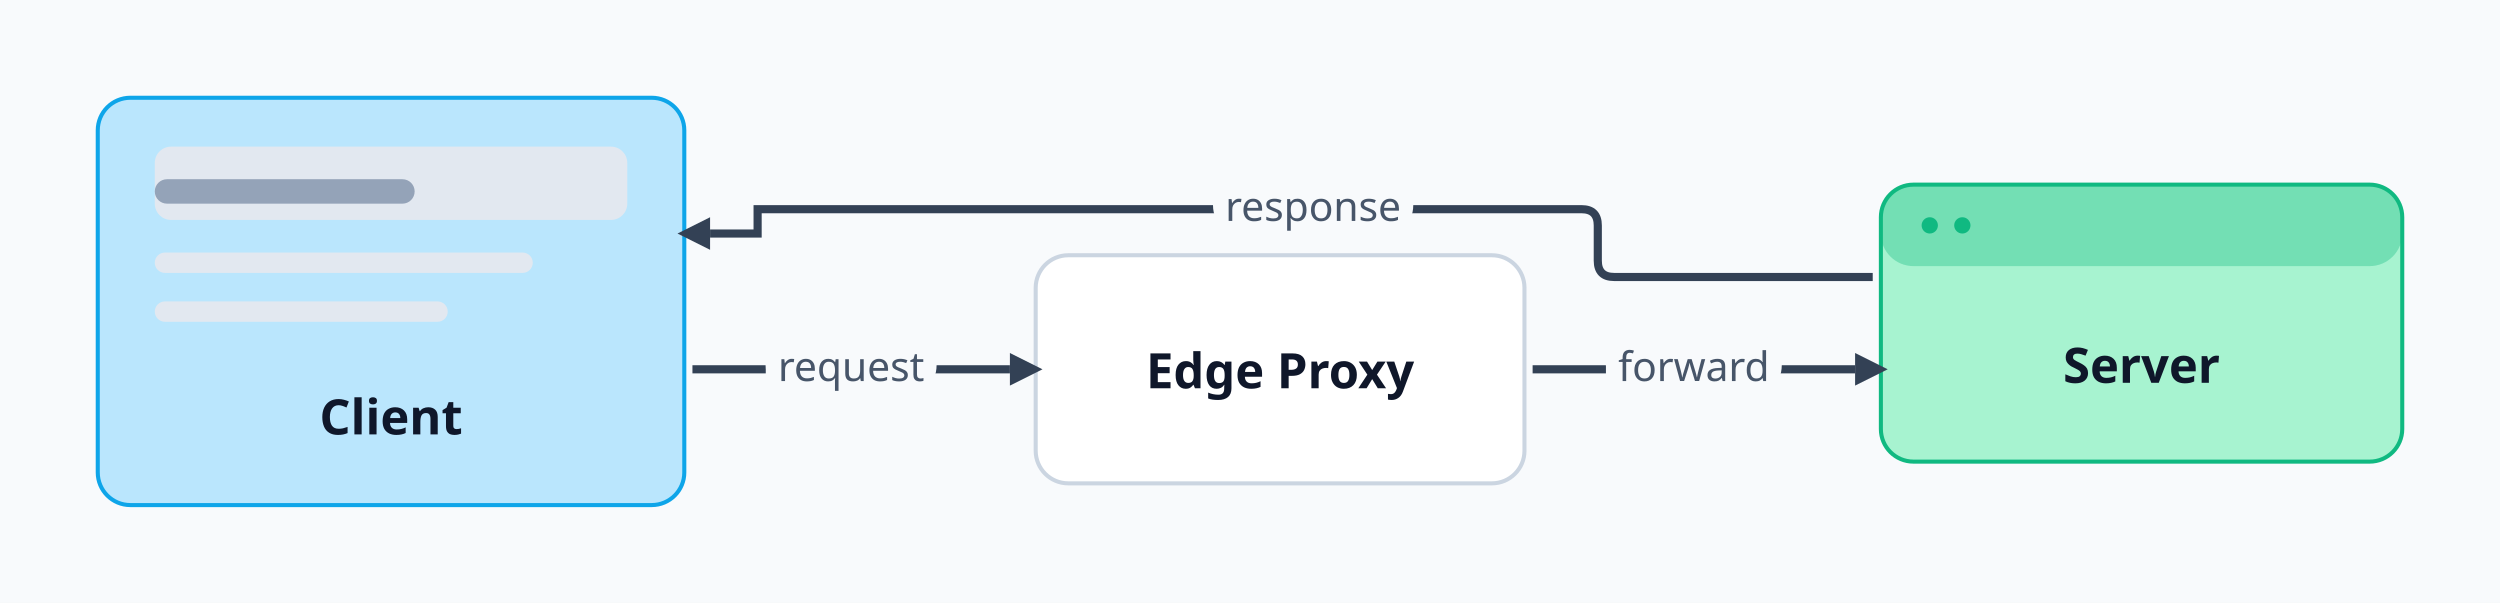
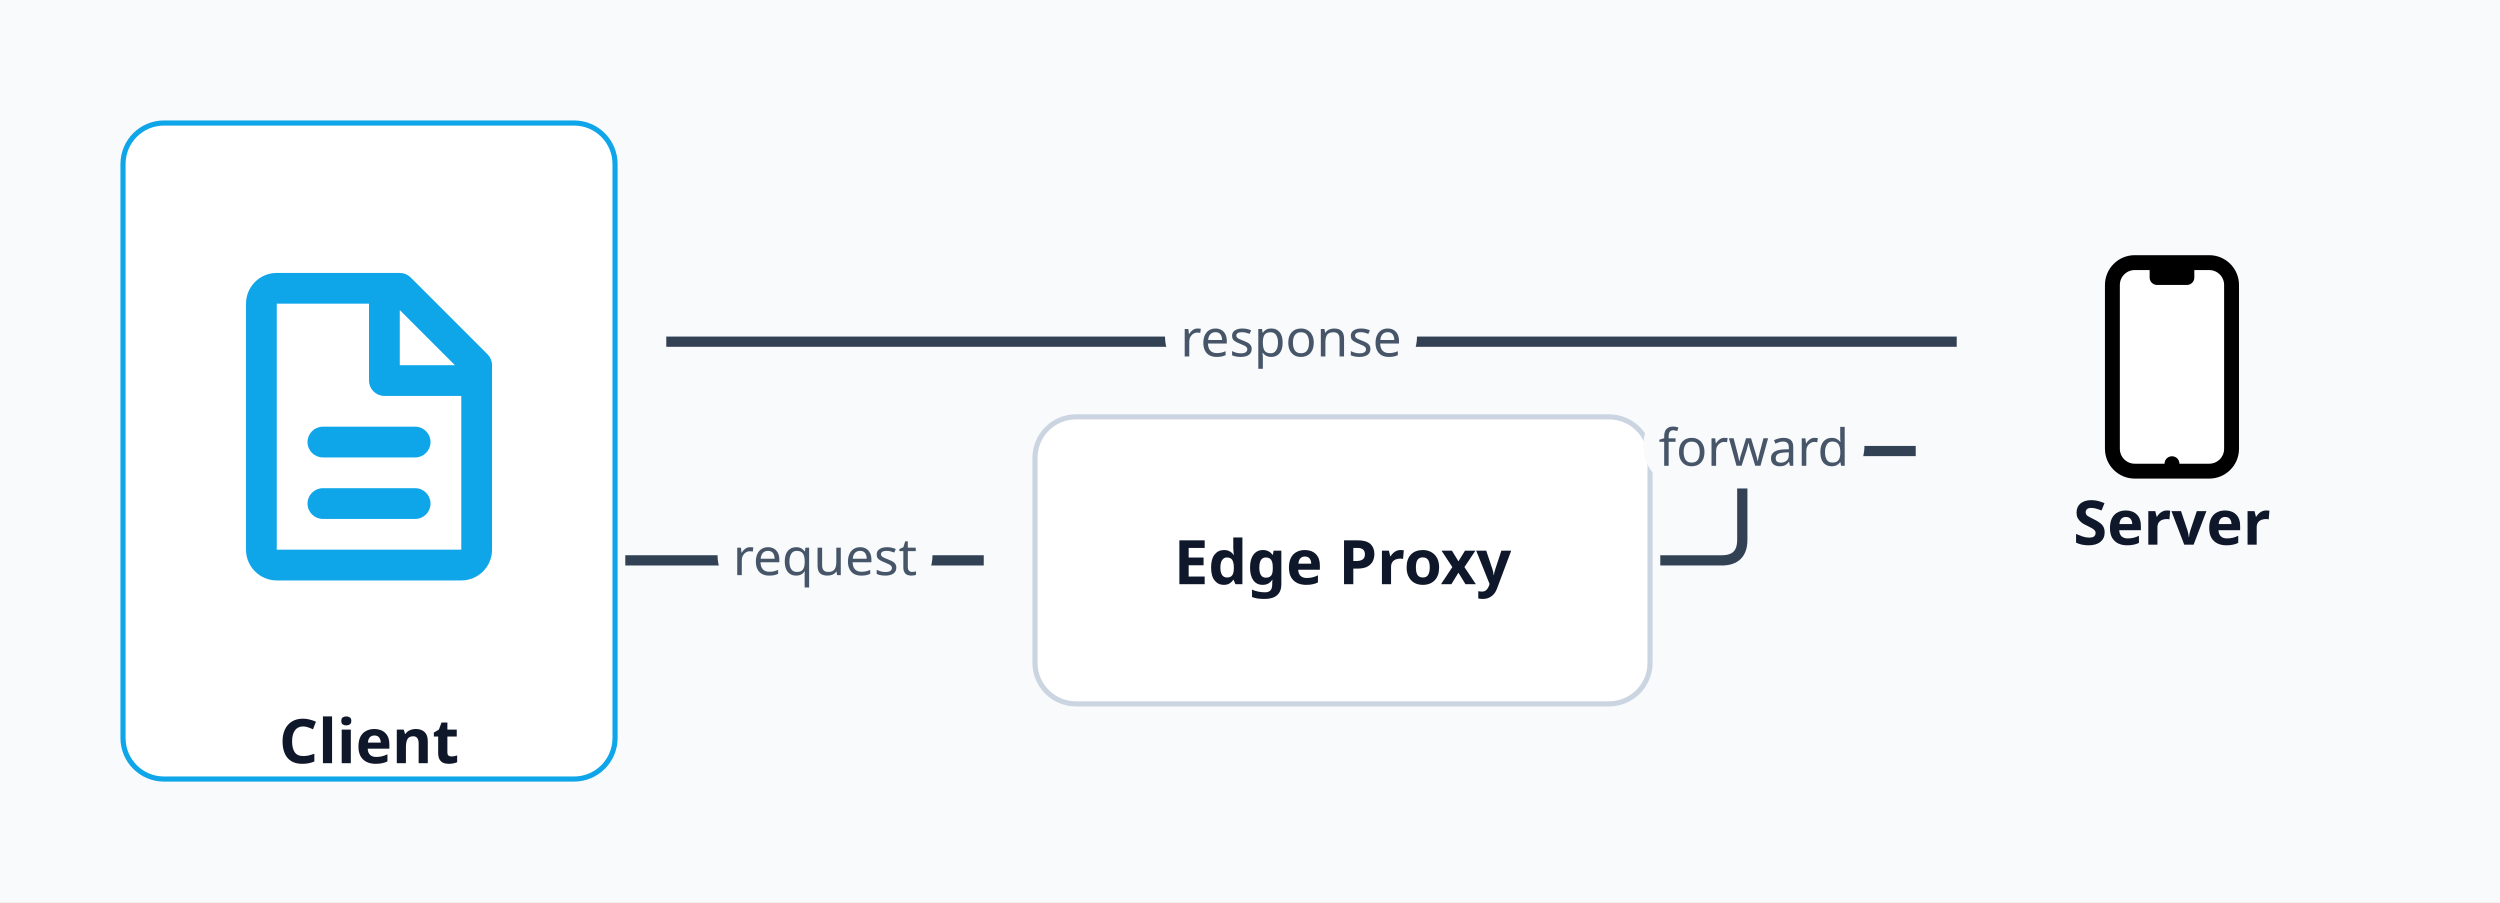
- <svg xmlns="http://www.w3.org/2000/svg" viewBox="0 0 613.77 148">
+ <svg xmlns="http://www.w3.org/2000/svg" viewBox="0 0 487.777 176">
  <defs>
    <filter id="cora-shadow-blur" x="-50%" y="-50%" width="200%" height="200%">
      <feGaussianBlur stdDeviation="0" />
    </filter>
-     <marker id="cora-marker-arrow" markerWidth="8" markerHeight="8" refX="0" refY="4" orient="auto" markerUnits="userSpaceOnUse">
+     <marker id="cora-marker-arrow" markerWidth="8" markerHeight="8" refX="8" refY="4" orient="auto-start-reverse" markerUnits="userSpaceOnUse">
      <path d="M 0 0 L 8 4 L 0 8 z" fill="#334155" />
    </marker>
-     <marker id="cora-marker-circle" markerWidth="8" markerHeight="8" refX="4" refY="4" orient="auto" markerUnits="userSpaceOnUse">
+     <marker id="cora-marker-circle" markerWidth="8" markerHeight="8" refX="4" refY="4" orient="auto-start-reverse" markerUnits="userSpaceOnUse">
      <circle cx="4" cy="4" r="2.88" fill="none" stroke="#334155" stroke-width="1.5" />
    </marker>
-     <marker id="cora-marker-filled-circle" markerWidth="8" markerHeight="8" refX="4" refY="4" orient="auto" markerUnits="userSpaceOnUse">
+     <marker id="cora-marker-filled-circle" markerWidth="8" markerHeight="8" refX="4" refY="4" orient="auto-start-reverse" markerUnits="userSpaceOnUse">
      <circle cx="4" cy="4" r="2.88" fill="#334155" />
    </marker>
+     <marker id="cora-marker-diamond" markerWidth="8" markerHeight="8" refX="4" refY="4" orient="auto-start-reverse" markerUnits="userSpaceOnUse">
+       <path d="M 4 0 L 8 4 L 4 8 L 0 4 Z" fill="none" stroke="#334155" stroke-width="1.5" />
+     </marker>
+     <marker id="cora-marker-filled-diamond" markerWidth="8" markerHeight="8" refX="4" refY="4" orient="auto-start-reverse" markerUnits="userSpaceOnUse">
+       <path d="M 4 0 L 8 4 L 4 8 L 0 4 Z" fill="#334155" />
+     </marker>
+     <marker id="cora-marker-square" markerWidth="8" markerHeight="8" refX="4" refY="4" orient="auto-start-reverse" markerUnits="userSpaceOnUse">
+       <rect x="1.12" y="1.12" width="5.76" height="5.76" fill="none" stroke="#334155" stroke-width="1.5" />
+     </marker>
+     <marker id="cora-marker-filled-square" markerWidth="8" markerHeight="8" refX="4" refY="4" orient="auto-start-reverse" markerUnits="userSpaceOnUse">
+       <rect x="1.12" y="1.12" width="5.76" height="5.76" fill="#334155" />
+     </marker>
  </defs>
-   <rect x="0" y="0" width="613.77" height="148" fill="#f8fafc" />
+   <rect x="0" y="0" width="487.777" height="176" fill="#f8fafc" />
  <g id="groups" />
  <g id="nodes">
    <g>
-       <rect x="24" y="24" width="144" height="100" rx="8" ry="8" fill="#bae6fd" stroke="#0ea5e9" stroke-width="1" />
-       <rect x="38" y="36" width="116" height="18" rx="4" fill="#e2e8f0" />
-       <rect x="38" y="44" width="63.8" height="6" rx="3" fill="#94a3b8" />
-       <rect x="38" y="62" width="92.8" height="5" rx="2.5" fill="#e2e8f0" />
-       <rect x="38" y="74" width="71.92" height="5" rx="2.5" fill="#e2e8f0" />
-       <text x="96" y="106.656" text-anchor="middle" font-family="'Noto Sans', sans-serif" font-size="12" font-weight="600" fill="#0f172a">
-         <tspan x="96" dy="0">Client</tspan>
+       <rect x="24" y="24" width="96" height="128" rx="8" ry="8" fill="#ffffff" stroke="#0ea5e9" stroke-width="1" />
+       <g transform="translate(36, 47.25) scale(3)">
+         <path d="M4 4a2 2 0 0 1 2-2h8a1 1 0 0 1 .707.293l5 5A1 1 0 0 1 20 8v12a2 2 0 0 1-2 2H6a2 2 0 0 1-2-2zm13.586 4L14 4.414V8zM12 4H6v16h12V10h-5a1 1 0 0 1-1-1zm-4 9a1 1 0 0 1 1-1h6a1 1 0 1 1 0 2H9a1 1 0 0 1-1-1m0 4a1 1 0 0 1 1-1h6a1 1 0 1 1 0 2H9a1 1 0 0 1-1-1" fill="#0ea5e9" />
+       </g>
+       <text x="72" y="148.906" text-anchor="middle" font-family="'Noto Sans', sans-serif" font-size="12" font-weight="600" fill="#0f172a">
+         <tspan x="72" dy="0">Client</tspan>
      </text>
    </g>
    <g>
-       <rect x="254.27" y="62.667" width="120" height="56" rx="8" ry="8" fill="#ffffff" stroke="#cbd5e1" stroke-width="1" />
-       <text x="314.27" y="95.323" text-anchor="middle" font-family="'Noto Sans', sans-serif" font-size="12" font-weight="600" fill="#0f172a">
-         <tspan x="314.27" dy="0">Edge Proxy</tspan>
+       <rect x="201.94" y="81.333" width="120" height="56" rx="8" ry="8" fill="#ffffff" stroke="#cbd5e1" stroke-width="1" />
+       <text x="261.94" y="113.989" text-anchor="middle" font-family="'Noto Sans', sans-serif" font-size="12" font-weight="600" fill="#0f172a">
+         <tspan x="261.94" dy="0">Edge Proxy</tspan>
      </text>
    </g>
    <g>
-       <rect x="461.77" y="45.333" width="128" height="68" rx="8" ry="8" fill="#a7f3d0" stroke="#10b981" stroke-width="1" />
-       <rect x="461.77" y="45.333" width="128" height="20" rx="8" ry="8" fill="#10b981" opacity="0.35" />
-       <circle cx="473.77" cy="55.333" r="2" fill="#10b981" />
-       <circle cx="481.77" cy="55.333" r="2" fill="#10b981" />
-       <text x="525.77" y="93.989" text-anchor="middle" font-family="'Noto Sans', sans-serif" font-size="12" font-weight="600" fill="#0f172a">
-         <tspan x="525.77" dy="0">Server</tspan>
+       <g transform="translate(400.5267, 48.33333) scale(1.9375)">
+         <rect x="6" y="1.5" width="12" height="21" rx="2.25" fill="#ffffff" />
+         <path d="M10.5 1.5H8.25A2.25 2.25 0 0 0 6 3.75v16.5a2.25 2.25 0 0 0 2.25 2.25h7.5A2.25 2.25 0 0 0 18 20.25V3.75A2.25 2.25 0 0 0 15.75 1.5H13.5M10.5 1.5H13.5M10.5 1.5V3H13.5V1.5M12 21.75V21.75" fill="none" stroke="#000000" stroke-width="1.5" stroke-linecap="round" stroke-linejoin="round" />
+       </g>
+       <text x="423.777" y="106.271" text-anchor="middle" font-family="'Noto Sans', sans-serif" font-size="12" font-weight="600" fill="#0f172a">
+         <tspan x="423.777" dy="0">Server</tspan>
      </text>
    </g>
  </g>
  <g id="edges">
-     <path d="M 170 90.667 L 188 90.667 M 223.94 90.667 L 247.94 90.667" fill="none" stroke="#334155" stroke-width="2" marker-end="url(#cora-marker-arrow)" />
-     <path d="M 376.27 90.667 L 394.27 90.667 M 431.44 90.667 L 455.44 90.667" fill="none" stroke="#334155" stroke-width="2" marker-end="url(#cora-marker-arrow)" />
-     <path d="M 459.77 68 L 396.27 68 Q 392.27 68 392.27 64 L 392.27 55.357 Q 392.27 51.357 388.27 51.357 L 297.799 51.357 M 346.969 51.357 L 186 51.357 L 186 57.333 L 174.33 57.333" fill="none" stroke="#334155" stroke-width="2" marker-end="url(#cora-marker-arrow)" />
+     <path d="M 122 109.333 L 144 109.333 M 167.94 109.333 L 191.94 109.333" fill="none" stroke="#334155" stroke-width="2" />
+     <path d="M 323.94 109.333 L 335.94 109.333 Q 339.94 109.333 339.94 105.333 L 339.94 92 Q 339.94 88 343.94 88 L 373.777 88" fill="none" stroke="#334155" stroke-width="2" />
+     <path d="M 381.777 66.667 L 227.303 66.667 M 276.473 66.667 L 130 66.667" fill="none" stroke="#334155" stroke-width="2" />
+     <path d="M 122 109.333 L 199.94 109.333" fill="none" stroke="transparent" stroke-width="0.001" marker-end="url(#cora-marker-arrow)" />
+     <path d="M 323.94 109.333 L 331.94 109.333 Q 339.94 109.333 339.94 101.333 L 339.94 96 Q 339.94 88 347.94 88 L 381.777 88" fill="none" stroke="transparent" stroke-width="0.001" marker-end="url(#cora-marker-arrow)" />
+     <path d="M 381.777 66.667 L 122 66.667" fill="none" stroke="transparent" stroke-width="0.001" marker-end="url(#cora-marker-arrow)" />
  </g>
  <g id="edge-bridge-masks" />
  <g id="edge-bridges" />
  <g id="edge-labels">
    <g>
-       <rect x="188" y="81.357" width="41.94" height="16.62" rx="8.31" ry="8.31" fill="#f8fafc" />
-       <text x="208.97" y="93.547" text-anchor="middle" font-family="'Noto Sans', sans-serif" font-size="10" font-weight="400" fill="#475569">request</text>
+       <rect x="140" y="100.023" width="41.94" height="16.62" rx="8.31" ry="8.31" fill="#f8fafc" />
+       <text x="160.97" y="112.213" text-anchor="middle" font-family="'Noto Sans', sans-serif" font-size="10" font-weight="400" fill="#475569">request</text>
    </g>
    <g>
-       <rect x="394.27" y="81.357" width="43.17" height="16.62" rx="8.31" ry="8.31" fill="#f8fafc" />
-       <text x="415.855" y="93.547" text-anchor="middle" font-family="'Noto Sans', sans-serif" font-size="10" font-weight="400" fill="#475569">forward</text>
+       <rect x="320.607" y="78.69" width="43.17" height="16.62" rx="8.31" ry="8.31" fill="#f8fafc" />
+       <text x="342.192" y="90.88" text-anchor="middle" font-family="'Noto Sans', sans-serif" font-size="10" font-weight="400" fill="#475569">forward</text>
    </g>
    <g>
-       <rect x="297.799" y="42.047" width="49.17" height="16.62" rx="8.31" ry="8.31" fill="#f8fafc" />
-       <text x="322.384" y="54.237" text-anchor="middle" font-family="'Noto Sans', sans-serif" font-size="10" font-weight="400" fill="#475569">response</text>
+       <rect x="227.303" y="57.357" width="49.17" height="16.62" rx="8.31" ry="8.31" fill="#f8fafc" />
+       <text x="251.888" y="69.547" text-anchor="middle" font-family="'Noto Sans', sans-serif" font-size="10" font-weight="400" fill="#475569">response</text>
    </g>
  </g>
</svg>
